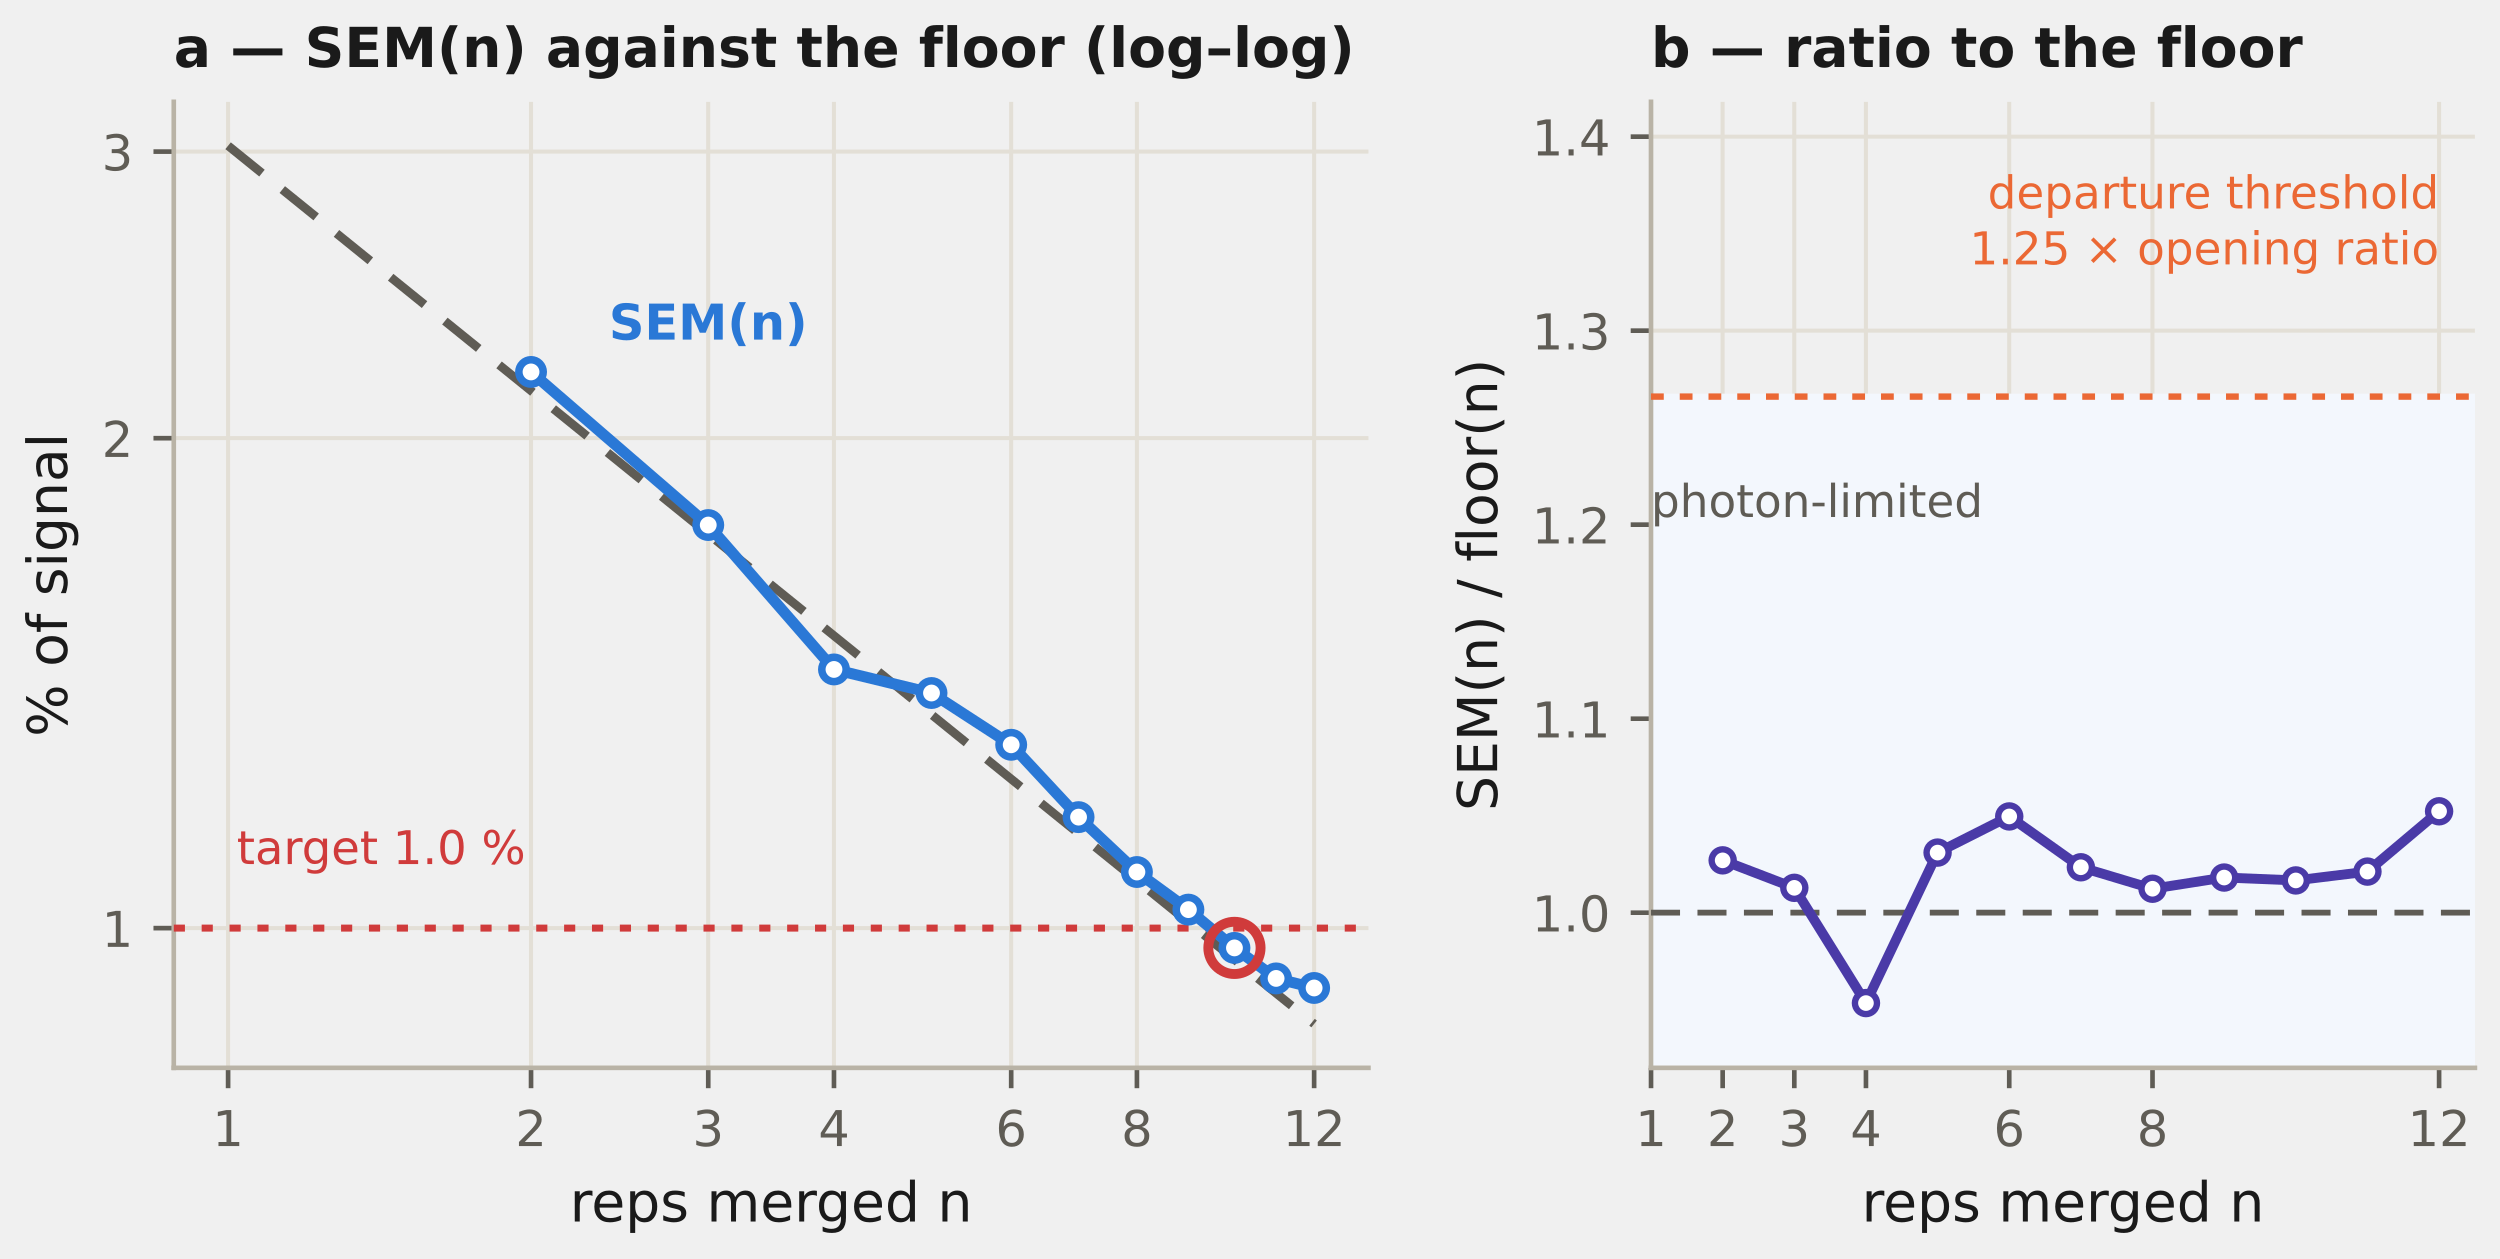
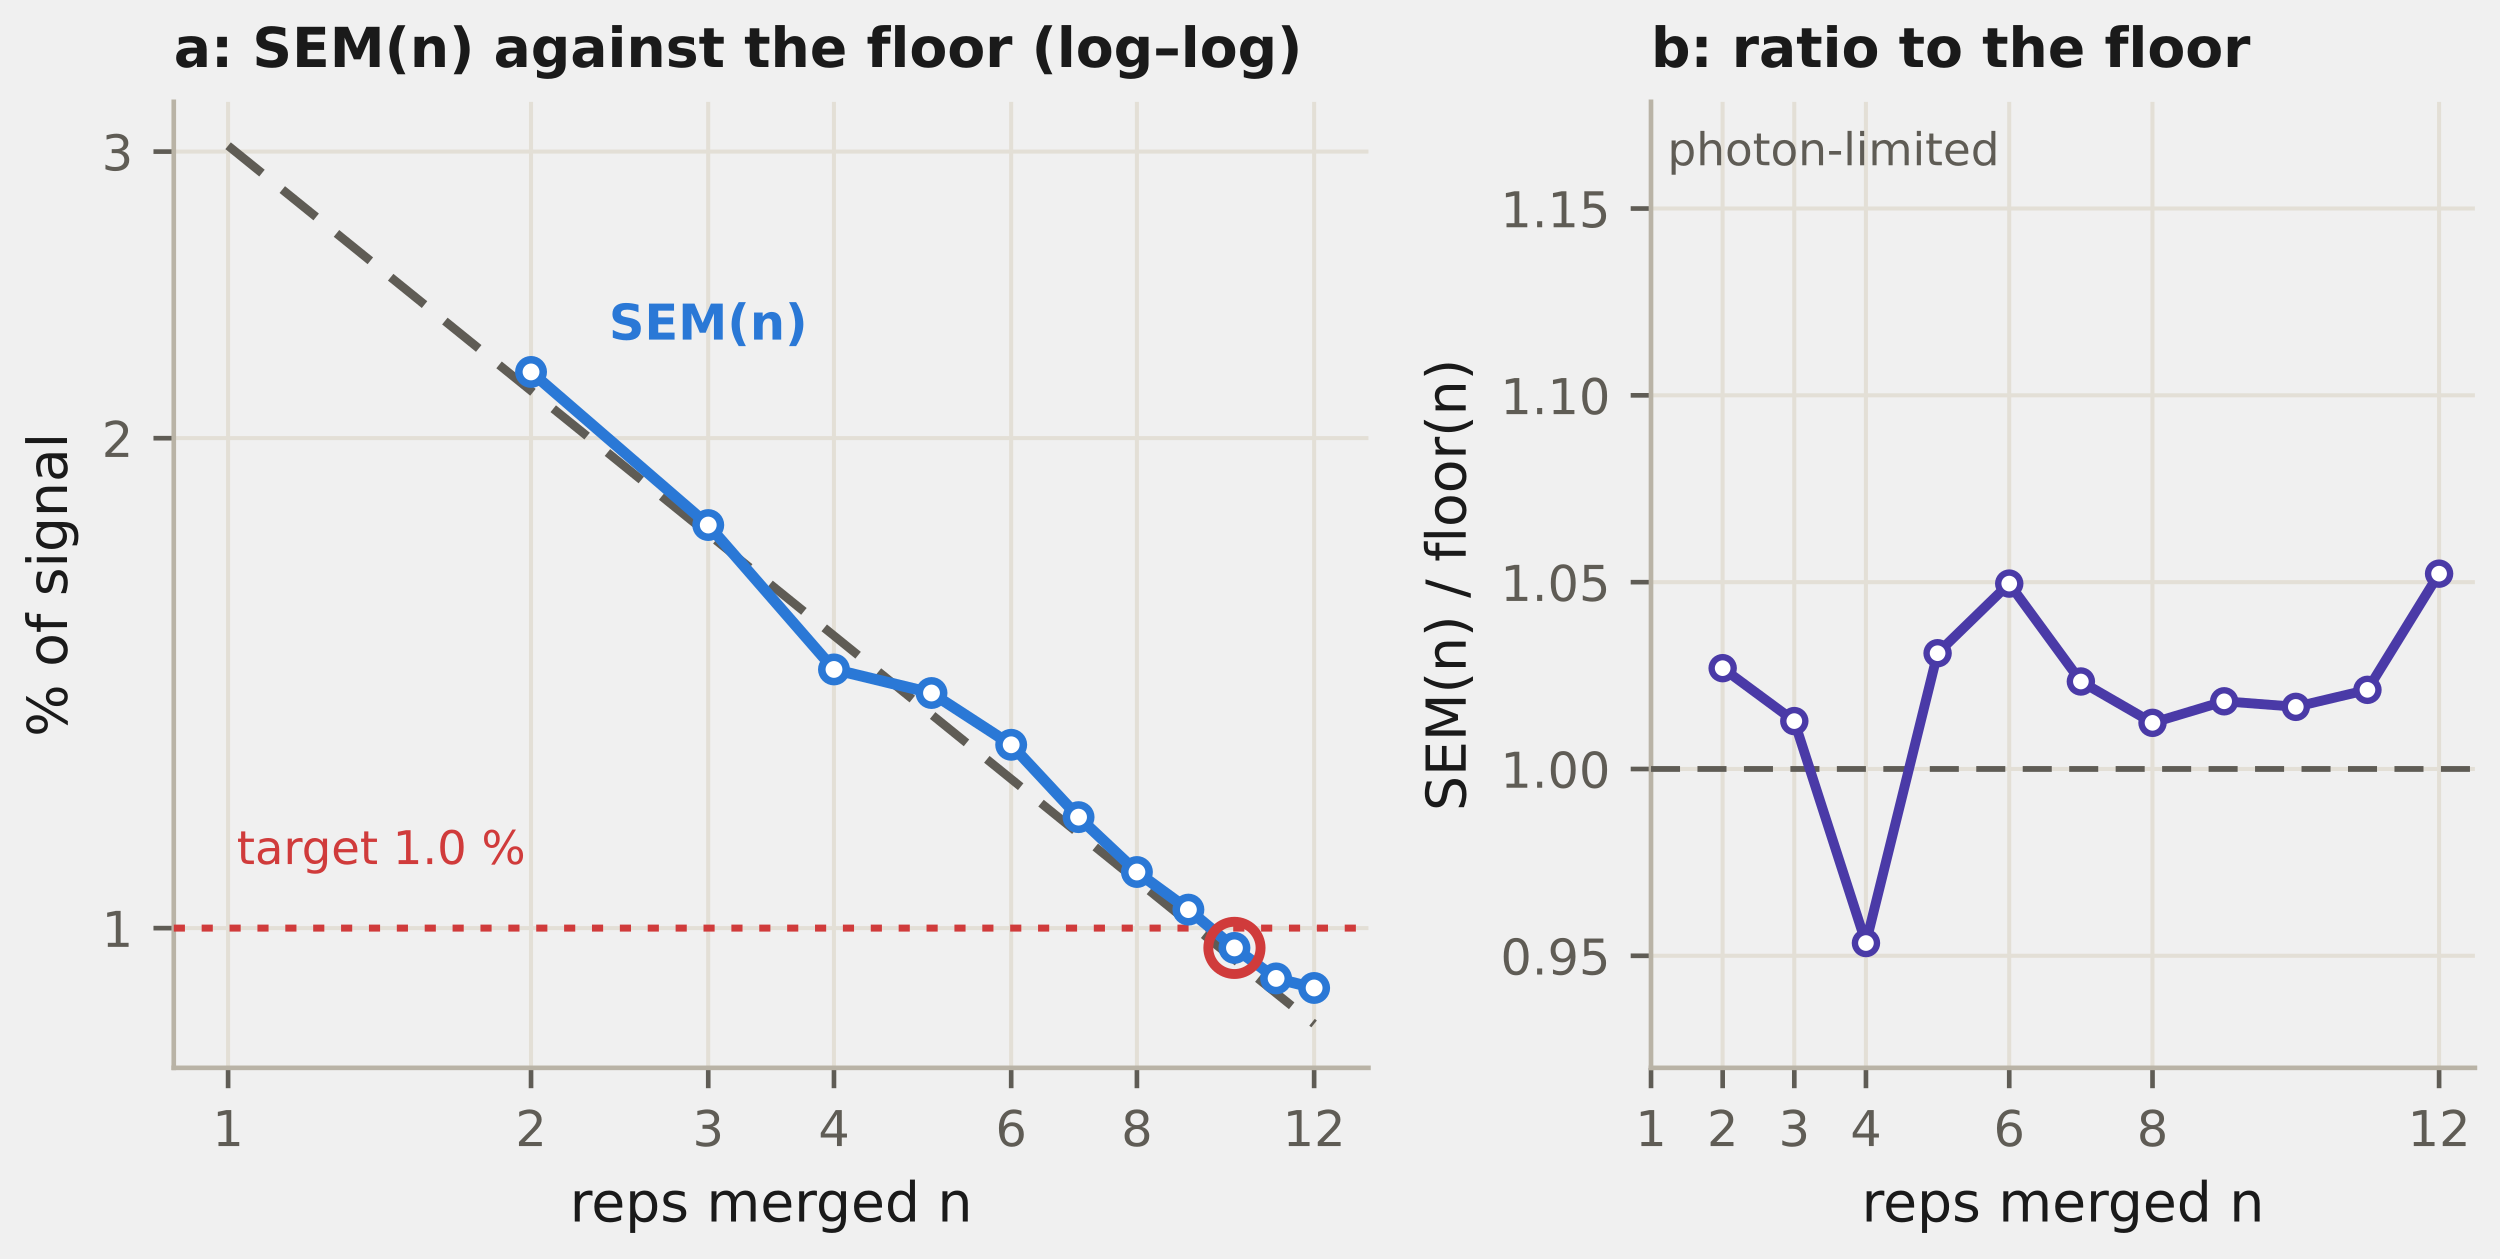
<svg xmlns="http://www.w3.org/2000/svg" xmlns:xlink="http://www.w3.org/1999/xlink" width="430.422pt" height="216.599pt" viewBox="0 0 430.422 216.599" version="1.1">
  <defs>
    <style type="text/css">*{stroke-linejoin: round; stroke-linecap: butt}</style>
  </defs>
  <g id="figure_1">
    <g id="patch_1">
      <path d="M 0 216.59  L 430.42 216.59  L 430.42 -0  L 0 -0  L 0 216.59  z " style="fill: none" />
    </g>
    <g id="axes_1">
      <g id="patch_2">
        <path d="M 29.92 183.85  L 235.60 183.85  L 235.60 17.53  L 29.92 17.53  L 29.92 183.85  z " style="fill: none" />
      </g>
      <g id="matplotlib.axis_1">
        <g id="xtick_1">
          <g id="line2d_1">
-             <path d="M 39.27 183.85  L 39.27 17.53  " clip-path="url(#p849620199f)" style="fill: none; stroke: #e3dfd6; stroke-width: 0.7; stroke-linecap: round" />
+             <path d="M 39.27 183.85  L 39.27 17.53  " clip-path="url(#p6b5420ed14)" style="fill: none; stroke: #e3dfd6; stroke-width: 0.7; stroke-linecap: round" />
          </g>
          <g id="line2d_2">
            <defs>
-               <path id="med2843387f" d="M 0 0  L 0 3.5  " style="stroke: #5f5c55; stroke-width: 0.8" />
+               <path id="m9177f95a57" d="M 0 0  L 0 3.5  " style="stroke: #5f5c55; stroke-width: 0.8" />
            </defs>
            <g>
-               <use xlink:href="#med2843387f" x="39.271" y="183.859" style="fill: #5f5c55; stroke: #5f5c55; stroke-width: 0.8" />
+               <use xlink:href="#m9177f95a57" x="39.271" y="183.859" style="fill: #5f5c55; stroke: #5f5c55; stroke-width: 0.8" />
            </g>
          </g>
          <g id="text_1">
            <text style="font-size: 8.5px; font-family: 'DejaVu Sans', 'Bitstream Vera Sans', 'Computer Modern Sans Serif', 'Lucida Grande', 'Verdana', 'Geneva', 'Lucid', 'Arial', 'Helvetica', 'Avant Garde', sans-serif; text-anchor: middle; fill: #5f5c55" x="39.271" y="197.317" transform="rotate(-0 39.27138 197.3172)">1</text>
          </g>
        </g>
        <g id="xtick_2">
          <g id="line2d_3">
-             <path d="M 91.42 183.85  L 91.42 17.53  " clip-path="url(#p849620199f)" style="fill: none; stroke: #e3dfd6; stroke-width: 0.7; stroke-linecap: round" />
+             <path d="M 91.42 183.85  L 91.42 17.53  " clip-path="url(#p6b5420ed14)" style="fill: none; stroke: #e3dfd6; stroke-width: 0.7; stroke-linecap: round" />
          </g>
          <g id="line2d_4">
            <g>
-               <use xlink:href="#med2843387f" x="91.428" y="183.859" style="fill: #5f5c55; stroke: #5f5c55; stroke-width: 0.8" />
+               <use xlink:href="#m9177f95a57" x="91.428" y="183.859" style="fill: #5f5c55; stroke: #5f5c55; stroke-width: 0.8" />
            </g>
          </g>
          <g id="text_2">
            <text style="font-size: 8.5px; font-family: 'DejaVu Sans', 'Bitstream Vera Sans', 'Computer Modern Sans Serif', 'Lucida Grande', 'Verdana', 'Geneva', 'Lucid', 'Arial', 'Helvetica', 'Avant Garde', sans-serif; text-anchor: middle; fill: #5f5c55" x="91.428" y="197.317" transform="rotate(-0 91.42835 197.3172)">2</text>
          </g>
        </g>
        <g id="xtick_3">
          <g id="line2d_5">
-             <path d="M 121.93 183.85  L 121.93 17.53  " clip-path="url(#p849620199f)" style="fill: none; stroke: #e3dfd6; stroke-width: 0.7; stroke-linecap: round" />
+             <path d="M 121.93 183.85  L 121.93 17.53  " clip-path="url(#p6b5420ed14)" style="fill: none; stroke: #e3dfd6; stroke-width: 0.7; stroke-linecap: round" />
          </g>
          <g id="line2d_6">
            <g>
-               <use xlink:href="#med2843387f" x="121.938" y="183.859" style="fill: #5f5c55; stroke: #5f5c55; stroke-width: 0.8" />
+               <use xlink:href="#m9177f95a57" x="121.938" y="183.859" style="fill: #5f5c55; stroke: #5f5c55; stroke-width: 0.8" />
            </g>
          </g>
          <g id="text_3">
            <text style="font-size: 8.5px; font-family: 'DejaVu Sans', 'Bitstream Vera Sans', 'Computer Modern Sans Serif', 'Lucida Grande', 'Verdana', 'Geneva', 'Lucid', 'Arial', 'Helvetica', 'Avant Garde', sans-serif; text-anchor: middle; fill: #5f5c55" x="121.938" y="197.317" transform="rotate(-0 121.9382 197.3172)">3</text>
          </g>
        </g>
        <g id="xtick_4">
          <g id="line2d_7">
-             <path d="M 143.58 183.85  L 143.58 17.53  " clip-path="url(#p849620199f)" style="fill: none; stroke: #e3dfd6; stroke-width: 0.7; stroke-linecap: round" />
+             <path d="M 143.58 183.85  L 143.58 17.53  " clip-path="url(#p6b5420ed14)" style="fill: none; stroke: #e3dfd6; stroke-width: 0.7; stroke-linecap: round" />
          </g>
          <g id="line2d_8">
            <g>
-               <use xlink:href="#med2843387f" x="143.585" y="183.859" style="fill: #5f5c55; stroke: #5f5c55; stroke-width: 0.8" />
+               <use xlink:href="#m9177f95a57" x="143.585" y="183.859" style="fill: #5f5c55; stroke: #5f5c55; stroke-width: 0.8" />
            </g>
          </g>
          <g id="text_4">
            <text style="font-size: 8.5px; font-family: 'DejaVu Sans', 'Bitstream Vera Sans', 'Computer Modern Sans Serif', 'Lucida Grande', 'Verdana', 'Geneva', 'Lucid', 'Arial', 'Helvetica', 'Avant Garde', sans-serif; text-anchor: middle; fill: #5f5c55" x="143.585" y="197.317" transform="rotate(-0 143.5853 197.3172)">4</text>
          </g>
        </g>
        <g id="xtick_5">
          <g id="line2d_9">
-             <path d="M 174.09 183.85  L 174.09 17.53  " clip-path="url(#p849620199f)" style="fill: none; stroke: #e3dfd6; stroke-width: 0.7; stroke-linecap: round" />
+             <path d="M 174.09 183.85  L 174.09 17.53  " clip-path="url(#p6b5420ed14)" style="fill: none; stroke: #e3dfd6; stroke-width: 0.7; stroke-linecap: round" />
          </g>
          <g id="line2d_10">
            <g>
-               <use xlink:href="#med2843387f" x="174.095" y="183.859" style="fill: #5f5c55; stroke: #5f5c55; stroke-width: 0.8" />
+               <use xlink:href="#m9177f95a57" x="174.095" y="183.859" style="fill: #5f5c55; stroke: #5f5c55; stroke-width: 0.8" />
            </g>
          </g>
          <g id="text_5">
            <text style="font-size: 8.5px; font-family: 'DejaVu Sans', 'Bitstream Vera Sans', 'Computer Modern Sans Serif', 'Lucida Grande', 'Verdana', 'Geneva', 'Lucid', 'Arial', 'Helvetica', 'Avant Garde', sans-serif; text-anchor: middle; fill: #5f5c55" x="174.095" y="197.317" transform="rotate(-0 174.0952 197.3172)">6</text>
          </g>
        </g>
        <g id="xtick_6">
          <g id="line2d_11">
-             <path d="M 195.74 183.85  L 195.74 17.53  " clip-path="url(#p849620199f)" style="fill: none; stroke: #e3dfd6; stroke-width: 0.7; stroke-linecap: round" />
+             <path d="M 195.74 183.85  L 195.74 17.53  " clip-path="url(#p6b5420ed14)" style="fill: none; stroke: #e3dfd6; stroke-width: 0.7; stroke-linecap: round" />
          </g>
          <g id="line2d_12">
            <g>
-               <use xlink:href="#med2843387f" x="195.742" y="183.859" style="fill: #5f5c55; stroke: #5f5c55; stroke-width: 0.8" />
+               <use xlink:href="#m9177f95a57" x="195.742" y="183.859" style="fill: #5f5c55; stroke: #5f5c55; stroke-width: 0.8" />
            </g>
          </g>
          <g id="text_6">
            <text style="font-size: 8.5px; font-family: 'DejaVu Sans', 'Bitstream Vera Sans', 'Computer Modern Sans Serif', 'Lucida Grande', 'Verdana', 'Geneva', 'Lucid', 'Arial', 'Helvetica', 'Avant Garde', sans-serif; text-anchor: middle; fill: #5f5c55" x="195.742" y="197.317" transform="rotate(-0 195.7423 197.3172)">8</text>
          </g>
        </g>
        <g id="xtick_7">
          <g id="line2d_13">
-             <path d="M 226.25 183.85  L 226.25 17.53  " clip-path="url(#p849620199f)" style="fill: none; stroke: #e3dfd6; stroke-width: 0.7; stroke-linecap: round" />
+             <path d="M 226.25 183.85  L 226.25 17.53  " clip-path="url(#p6b5420ed14)" style="fill: none; stroke: #e3dfd6; stroke-width: 0.7; stroke-linecap: round" />
          </g>
          <g id="line2d_14">
            <g>
-               <use xlink:href="#med2843387f" x="226.252" y="183.859" style="fill: #5f5c55; stroke: #5f5c55; stroke-width: 0.8" />
+               <use xlink:href="#m9177f95a57" x="226.252" y="183.859" style="fill: #5f5c55; stroke: #5f5c55; stroke-width: 0.8" />
            </g>
          </g>
          <g id="text_7">
            <text style="font-size: 8.5px; font-family: 'DejaVu Sans', 'Bitstream Vera Sans', 'Computer Modern Sans Serif', 'Lucida Grande', 'Verdana', 'Geneva', 'Lucid', 'Arial', 'Helvetica', 'Avant Garde', sans-serif; text-anchor: middle; fill: #5f5c55" x="226.252" y="197.317" transform="rotate(-0 226.2521 197.3172)">12</text>
          </g>
        </g>
        <g id="text_8">
          <text style="font-size: 9.5px; font-family: 'DejaVu Sans', 'Bitstream Vera Sans', 'Computer Modern Sans Serif', 'Lucida Grande', 'Verdana', 'Geneva', 'Lucid', 'Arial', 'Helvetica', 'Avant Garde', sans-serif; text-anchor: middle; fill: #1a1a1a" x="132.762" y="210.303" transform="rotate(-0 132.7618 210.3034)">reps merged  n</text>
        </g>
      </g>
      <g id="matplotlib.axis_2">
        <g id="ytick_1">
          <g id="line2d_15">
-             <path d="M 29.92 159.79  L 235.60 159.79  " clip-path="url(#p849620199f)" style="fill: none; stroke: #e3dfd6; stroke-width: 0.7; stroke-linecap: round" />
+             <path d="M 29.92 159.79  L 235.60 159.79  " clip-path="url(#p6b5420ed14)" style="fill: none; stroke: #e3dfd6; stroke-width: 0.7; stroke-linecap: round" />
          </g>
          <g id="line2d_16">
            <defs>
-               <path id="m18e2ccc61e" d="M 0 0  L -3.5 0  " style="stroke: #5f5c55; stroke-width: 0.8" />
+               <path id="m9743655310" d="M 0 0  L -3.5 0  " style="stroke: #5f5c55; stroke-width: 0.8" />
            </defs>
            <g>
-               <use xlink:href="#m18e2ccc61e" x="29.922" y="159.792" style="fill: #5f5c55; stroke: #5f5c55; stroke-width: 0.8" />
+               <use xlink:href="#m9743655310" x="29.922" y="159.792" style="fill: #5f5c55; stroke: #5f5c55; stroke-width: 0.8" />
            </g>
          </g>
          <g id="text_9">
            <text style="font-size: 8.5px; font-family: 'DejaVu Sans', 'Bitstream Vera Sans', 'Computer Modern Sans Serif', 'Lucida Grande', 'Verdana', 'Geneva', 'Lucid', 'Arial', 'Helvetica', 'Avant Garde', sans-serif; text-anchor: end; fill: #5f5c55" x="22.922" y="163.021" transform="rotate(-0 22.92234 163.0213)">1</text>
          </g>
        </g>
        <g id="ytick_2">
          <g id="line2d_17">
-             <path d="M 29.92 75.43  L 235.60 75.43  " clip-path="url(#p849620199f)" style="fill: none; stroke: #e3dfd6; stroke-width: 0.7; stroke-linecap: round" />
+             <path d="M 29.92 75.43  L 235.60 75.43  " clip-path="url(#p6b5420ed14)" style="fill: none; stroke: #e3dfd6; stroke-width: 0.7; stroke-linecap: round" />
          </g>
          <g id="line2d_18">
            <g>
-               <use xlink:href="#m18e2ccc61e" x="29.922" y="75.44" style="fill: #5f5c55; stroke: #5f5c55; stroke-width: 0.8" />
+               <use xlink:href="#m9743655310" x="29.922" y="75.44" style="fill: #5f5c55; stroke: #5f5c55; stroke-width: 0.8" />
            </g>
          </g>
          <g id="text_10">
            <text style="font-size: 8.5px; font-family: 'DejaVu Sans', 'Bitstream Vera Sans', 'Computer Modern Sans Serif', 'Lucida Grande', 'Verdana', 'Geneva', 'Lucid', 'Arial', 'Helvetica', 'Avant Garde', sans-serif; text-anchor: end; fill: #5f5c55" x="22.922" y="78.669" transform="rotate(-0 22.92234 78.66899)">2</text>
          </g>
        </g>
        <g id="ytick_3">
          <g id="line2d_19">
-             <path d="M 29.92 26.09  L 235.60 26.09  " clip-path="url(#p849620199f)" style="fill: none; stroke: #e3dfd6; stroke-width: 0.7; stroke-linecap: round" />
+             <path d="M 29.92 26.09  L 235.60 26.09  " clip-path="url(#p6b5420ed14)" style="fill: none; stroke: #e3dfd6; stroke-width: 0.7; stroke-linecap: round" />
          </g>
          <g id="line2d_20">
            <g>
-               <use xlink:href="#m18e2ccc61e" x="29.922" y="26.097" style="fill: #5f5c55; stroke: #5f5c55; stroke-width: 0.8" />
+               <use xlink:href="#m9743655310" x="29.922" y="26.097" style="fill: #5f5c55; stroke: #5f5c55; stroke-width: 0.8" />
            </g>
          </g>
          <g id="text_11">
            <text style="font-size: 8.5px; font-family: 'DejaVu Sans', 'Bitstream Vera Sans', 'Computer Modern Sans Serif', 'Lucida Grande', 'Verdana', 'Geneva', 'Lucid', 'Arial', 'Helvetica', 'Avant Garde', sans-serif; text-anchor: end; fill: #5f5c55" x="22.922" y="29.326" transform="rotate(-0 22.92234 29.32602)">3</text>
          </g>
        </g>
        <g id="text_12">
          <text style="font-size: 9.5px; font-family: 'DejaVu Sans', 'Bitstream Vera Sans', 'Computer Modern Sans Serif', 'Lucida Grande', 'Verdana', 'Geneva', 'Lucid', 'Arial', 'Helvetica', 'Avant Garde', sans-serif; text-anchor: middle; fill: #1a1a1a" x="11.539" y="100.699" transform="rotate(-90 11.53852 100.6985)">% of signal</text>
        </g>
      </g>
      <g id="patch_3">
        <path d="M 29.92 183.85  L 29.92 17.53  " style="fill: none; stroke: #b9b3a6; stroke-width: 0.8; stroke-linejoin: miter; stroke-linecap: square" />
      </g>
      <g id="patch_4">
        <path d="M 29.92 183.85  L 235.60 183.85  " style="fill: none; stroke: #b9b3a6; stroke-width: 0.8; stroke-linejoin: miter; stroke-linecap: square" />
      </g>
      <g id="line2d_21">
-         <path d="M 39.27 25.09  L 91.42 67.27  L 121.93 91.94  L 143.58 109.45  L 160.37 123.02  L 174.09 134.12  L 185.69 143.50  L 195.74 151.62  L 204.60 158.79  L 212.53 165.20  L 219.70 171.00  L 226.25 176.29  " clip-path="url(#p849620199f)" style="fill: none; stroke-dasharray: 7.5,4.5; stroke-dashoffset: 0; stroke: #5f5c55; stroke-width: 1.5" />
+         <path d="M 39.27 25.09  L 91.42 67.27  L 121.93 91.94  L 143.58 109.45  L 160.37 123.02  L 174.09 134.12  L 185.69 143.50  L 195.74 151.62  L 204.60 158.79  L 212.53 165.20  L 219.70 171.00  L 226.25 176.29  " clip-path="url(#p6b5420ed14)" style="fill: none; stroke-dasharray: 7.5,4.5; stroke-dashoffset: 0; stroke: #5f5c55; stroke-width: 1.5" />
      </g>
      <g id="text_13">
        <text style="font-size: 8px; font-family: 'DejaVu Sans', 'Bitstream Vera Sans', 'Computer Modern Sans Serif', 'Lucida Grande', 'Verdana', 'Geneva', 'Lucid', 'Arial', 'Helvetica', 'Avant Garde', sans-serif; text-anchor: start; fill: #d03b3b" x="40.761" y="148.762" transform="rotate(-0 40.76146 148.7625)">target 1.0 %</text>
      </g>
      <g id="text_14">
        <text style="font-weight: 700; font-size: 8.5px; font-family: 'DejaVu Sans', 'Bitstream Vera Sans', 'Computer Modern Sans Serif', 'Lucida Grande', 'Verdana', 'Geneva', 'Lucid', 'Arial', 'Helvetica', 'Avant Garde', sans-serif; text-anchor: middle; fill: #2a78d6" x="121.938" y="58.468" transform="rotate(-0 121.9382 58.46787)">SEM(n)</text>
      </g>
      <g id="text_15">
-         <text style="font-weight: 700; font-size: 9.5px; font-family: 'DejaVu Sans', 'Bitstream Vera Sans', 'Computer Modern Sans Serif', 'Lucida Grande', 'Verdana', 'Geneva', 'Lucid', 'Arial', 'Helvetica', 'Avant Garde', sans-serif; text-anchor: start; fill: #1a1a1a" x="29.922" y="11.539" transform="rotate(-0 29.92234 11.53852)">a — SEM(n) against the floor  (log–log)</text>
+         <text style="font-weight: 700; font-size: 9.5px; font-family: 'DejaVu Sans', 'Bitstream Vera Sans', 'Computer Modern Sans Serif', 'Lucida Grande', 'Verdana', 'Geneva', 'Lucid', 'Arial', 'Helvetica', 'Avant Garde', sans-serif; text-anchor: start; fill: #1a1a1a" x="29.922" y="11.539" transform="rotate(-0 29.92234 11.53852)">a: SEM(n) against the floor  (log–log)</text>
      </g>
      <g id="line2d_22">
-         <path d="M 29.92 159.79  L 235.60 159.79  " clip-path="url(#p849620199f)" style="fill: none; stroke-dasharray: 1.92,2.88; stroke-dashoffset: 0; stroke: #d03b3b; stroke-width: 1.2" />
+         <path d="M 29.92 159.79  L 235.60 159.79  " clip-path="url(#p6b5420ed14)" style="fill: none; stroke-dasharray: 1.92,2.88; stroke-dashoffset: 0; stroke: #d03b3b; stroke-width: 1.2" />
      </g>
      <g id="line2d_23">
-         <path d="M 91.42 64.03  L 121.93 90.39  L 143.58 115.25  L 160.37 119.31  L 174.09 128.22  L 185.69 140.68  L 195.74 150.13  L 204.60 156.60  L 212.53 163.19  L 219.70 168.45  L 226.25 170.09  " clip-path="url(#p849620199f)" style="fill: none; stroke: #2a78d6; stroke-width: 1.9; stroke-linecap: round" />
+         <path d="M 91.42 64.03  L 121.93 90.39  L 143.58 115.25  L 160.37 119.31  L 174.09 128.22  L 185.69 140.68  L 195.74 150.13  L 204.60 156.60  L 212.53 163.19  L 219.70 168.45  L 226.25 170.09  " clip-path="url(#p6b5420ed14)" style="fill: none; stroke: #2a78d6; stroke-width: 1.9; stroke-linecap: round" />
        <defs>
-           <path id="m33b91fbfe8" d="M 0 2.1  C 0.55 2.1 1.09 1.87 1.48 1.48  C 1.87 1.09 2.1 0.55 2.1 0  C 2.1 -0.55 1.87 -1.09 1.48 -1.48  C 1.09 -1.87 0.55 -2.1 0 -2.1  C -0.55 -2.1 -1.09 -1.87 -1.48 -1.48  C -1.87 -1.09 -2.1 -0.55 -2.1 0  C -2.1 0.55 -1.87 1.09 -1.48 1.48  C -1.09 1.87 -0.55 2.1 0 2.1  z " style="stroke: #2a78d6; stroke-width: 1.3" />
+           <path id="m2075025f22" d="M 0 2.1  C 0.55 2.1 1.09 1.87 1.48 1.48  C 1.87 1.09 2.1 0.55 2.1 0  C 2.1 -0.55 1.87 -1.09 1.48 -1.48  C 1.09 -1.87 0.55 -2.1 0 -2.1  C -0.55 -2.1 -1.09 -1.87 -1.48 -1.48  C -1.87 -1.09 -2.1 -0.55 -2.1 0  C -2.1 0.55 -1.87 1.09 -1.48 1.48  C -1.09 1.87 -0.55 2.1 0 2.1  z " style="stroke: #2a78d6; stroke-width: 1.3" />
        </defs>
-         <g clip-path="url(#p849620199f)">
-           <use xlink:href="#m33b91fbfe8" x="91.428" y="64.035" style="fill: #ffffff; stroke: #2a78d6; stroke-width: 1.3" />
-           <use xlink:href="#m33b91fbfe8" x="121.938" y="90.396" style="fill: #ffffff; stroke: #2a78d6; stroke-width: 1.3" />
-           <use xlink:href="#m33b91fbfe8" x="143.585" y="115.256" style="fill: #ffffff; stroke: #2a78d6; stroke-width: 1.3" />
-           <use xlink:href="#m33b91fbfe8" x="160.376" y="119.315" style="fill: #ffffff; stroke: #2a78d6; stroke-width: 1.3" />
-           <use xlink:href="#m33b91fbfe8" x="174.095" y="128.229" style="fill: #ffffff; stroke: #2a78d6; stroke-width: 1.3" />
-           <use xlink:href="#m33b91fbfe8" x="185.694" y="140.685" style="fill: #ffffff; stroke: #2a78d6; stroke-width: 1.3" />
-           <use xlink:href="#m33b91fbfe8" x="195.742" y="150.134" style="fill: #ffffff; stroke: #2a78d6; stroke-width: 1.3" />
-           <use xlink:href="#m33b91fbfe8" x="204.605" y="156.609" style="fill: #ffffff; stroke: #2a78d6; stroke-width: 1.3" />
-           <use xlink:href="#m33b91fbfe8" x="212.533" y="163.198" style="fill: #ffffff; stroke: #2a78d6; stroke-width: 1.3" />
-           <use xlink:href="#m33b91fbfe8" x="219.705" y="168.453" style="fill: #ffffff; stroke: #2a78d6; stroke-width: 1.3" />
-           <use xlink:href="#m33b91fbfe8" x="226.252" y="170.098" style="fill: #ffffff; stroke: #2a78d6; stroke-width: 1.3" />
+         <g clip-path="url(#p6b5420ed14)">
+           <use xlink:href="#m2075025f22" x="91.428" y="64.035" style="fill: #ffffff; stroke: #2a78d6; stroke-width: 1.3" />
+           <use xlink:href="#m2075025f22" x="121.938" y="90.396" style="fill: #ffffff; stroke: #2a78d6; stroke-width: 1.3" />
+           <use xlink:href="#m2075025f22" x="143.585" y="115.256" style="fill: #ffffff; stroke: #2a78d6; stroke-width: 1.3" />
+           <use xlink:href="#m2075025f22" x="160.376" y="119.315" style="fill: #ffffff; stroke: #2a78d6; stroke-width: 1.3" />
+           <use xlink:href="#m2075025f22" x="174.095" y="128.229" style="fill: #ffffff; stroke: #2a78d6; stroke-width: 1.3" />
+           <use xlink:href="#m2075025f22" x="185.694" y="140.685" style="fill: #ffffff; stroke: #2a78d6; stroke-width: 1.3" />
+           <use xlink:href="#m2075025f22" x="195.742" y="150.134" style="fill: #ffffff; stroke: #2a78d6; stroke-width: 1.3" />
+           <use xlink:href="#m2075025f22" x="204.605" y="156.609" style="fill: #ffffff; stroke: #2a78d6; stroke-width: 1.3" />
+           <use xlink:href="#m2075025f22" x="212.533" y="163.198" style="fill: #ffffff; stroke: #2a78d6; stroke-width: 1.3" />
+           <use xlink:href="#m2075025f22" x="219.705" y="168.453" style="fill: #ffffff; stroke: #2a78d6; stroke-width: 1.3" />
+           <use xlink:href="#m2075025f22" x="226.252" y="170.098" style="fill: #ffffff; stroke: #2a78d6; stroke-width: 1.3" />
        </g>
      </g>
      <g id="line2d_24">
-         <path d="M 212.53 163.19  " clip-path="url(#p849620199f)" style="fill: none; stroke: #1f77b4; stroke-width: 1.5; stroke-linecap: round" />
+         <path d="M 212.53 163.19  " clip-path="url(#p6b5420ed14)" style="fill: none; stroke: #1f77b4; stroke-width: 1.5; stroke-linecap: round" />
        <defs>
-           <path id="maef5b8d6cf" d="M 0 4.5  C 1.19 4.5 2.33 4.02 3.18 3.18  C 4.02 2.33 4.5 1.19 4.5 0  C 4.5 -1.19 4.02 -2.33 3.18 -3.18  C 2.33 -4.02 1.19 -4.5 0 -4.5  C -1.19 -4.5 -2.33 -4.02 -3.18 -3.18  C -4.02 -2.33 -4.5 -1.19 -4.5 0  C -4.5 1.19 -4.02 2.33 -3.18 3.18  C -2.33 4.02 -1.19 4.5 0 4.5  z " style="stroke: #d03b3b; stroke-width: 1.7" />
+           <path id="m128b829a96" d="M 0 4.5  C 1.19 4.5 2.33 4.02 3.18 3.18  C 4.02 2.33 4.5 1.19 4.5 0  C 4.5 -1.19 4.02 -2.33 3.18 -3.18  C 2.33 -4.02 1.19 -4.5 0 -4.5  C -1.19 -4.5 -2.33 -4.02 -3.18 -3.18  C -4.02 -2.33 -4.5 -1.19 -4.5 0  C -4.5 1.19 -4.02 2.33 -3.18 3.18  C -2.33 4.02 -1.19 4.5 0 4.5  z " style="stroke: #d03b3b; stroke-width: 1.7" />
        </defs>
-         <g clip-path="url(#p849620199f)">
-           <use xlink:href="#maef5b8d6cf" x="212.533" y="163.198" style="fill-opacity: 0; stroke: #d03b3b; stroke-width: 1.7" />
+         <g clip-path="url(#p6b5420ed14)">
+           <use xlink:href="#m128b829a96" x="212.533" y="163.198" style="fill-opacity: 0; stroke: #d03b3b; stroke-width: 1.7" />
        </g>
      </g>
    </g>
    <g id="axes_2">
      <g id="patch_5">
        <path d="M 284.25 183.85  L 426.10 183.85  L 426.10 17.53  L 284.25 17.53  L 284.25 183.85  z " style="fill: none" />
      </g>
      <g id="matplotlib.axis_3">
        <g id="xtick_8">
          <g id="line2d_25">
-             <path d="M 284.25 183.85  L 284.25 17.53  " clip-path="url(#p46502876ce)" style="fill: none; stroke: #e3dfd6; stroke-width: 0.7; stroke-linecap: round" />
+             <path d="M 284.25 183.85  L 284.25 17.53  " clip-path="url(#p88284fd8dc)" style="fill: none; stroke: #e3dfd6; stroke-width: 0.7; stroke-linecap: round" />
          </g>
          <g id="line2d_26">
            <g>
-               <use xlink:href="#med2843387f" x="284.255" y="183.859" style="fill: #5f5c55; stroke: #5f5c55; stroke-width: 0.8" />
+               <use xlink:href="#m9177f95a57" x="284.255" y="183.859" style="fill: #5f5c55; stroke: #5f5c55; stroke-width: 0.8" />
            </g>
          </g>
          <g id="text_16">
            <text style="font-size: 8.5px; font-family: 'DejaVu Sans', 'Bitstream Vera Sans', 'Computer Modern Sans Serif', 'Lucida Grande', 'Verdana', 'Geneva', 'Lucid', 'Arial', 'Helvetica', 'Avant Garde', sans-serif; text-anchor: middle; fill: #5f5c55" x="284.255" y="197.317" transform="rotate(-0 284.2549 197.3172)">1</text>
          </g>
        </g>
        <g id="xtick_9">
          <g id="line2d_27">
-             <path d="M 296.58 183.85  L 296.58 17.53  " clip-path="url(#p46502876ce)" style="fill: none; stroke: #e3dfd6; stroke-width: 0.7; stroke-linecap: round" />
+             <path d="M 296.58 183.85  L 296.58 17.53  " clip-path="url(#p88284fd8dc)" style="fill: none; stroke: #e3dfd6; stroke-width: 0.7; stroke-linecap: round" />
          </g>
          <g id="line2d_28">
            <g>
-               <use xlink:href="#med2843387f" x="296.589" y="183.859" style="fill: #5f5c55; stroke: #5f5c55; stroke-width: 0.8" />
+               <use xlink:href="#m9177f95a57" x="296.589" y="183.859" style="fill: #5f5c55; stroke: #5f5c55; stroke-width: 0.8" />
            </g>
          </g>
          <g id="text_17">
            <text style="font-size: 8.5px; font-family: 'DejaVu Sans', 'Bitstream Vera Sans', 'Computer Modern Sans Serif', 'Lucida Grande', 'Verdana', 'Geneva', 'Lucid', 'Arial', 'Helvetica', 'Avant Garde', sans-serif; text-anchor: middle; fill: #5f5c55" x="296.589" y="197.317" transform="rotate(-0 296.5894 197.3172)">2</text>
          </g>
        </g>
        <g id="xtick_10">
          <g id="line2d_29">
-             <path d="M 308.92 183.85  L 308.92 17.53  " clip-path="url(#p46502876ce)" style="fill: none; stroke: #e3dfd6; stroke-width: 0.7; stroke-linecap: round" />
+             <path d="M 308.92 183.85  L 308.92 17.53  " clip-path="url(#p88284fd8dc)" style="fill: none; stroke: #e3dfd6; stroke-width: 0.7; stroke-linecap: round" />
          </g>
          <g id="line2d_30">
            <g>
-               <use xlink:href="#med2843387f" x="308.924" y="183.859" style="fill: #5f5c55; stroke: #5f5c55; stroke-width: 0.8" />
+               <use xlink:href="#m9177f95a57" x="308.924" y="183.859" style="fill: #5f5c55; stroke: #5f5c55; stroke-width: 0.8" />
            </g>
          </g>
          <g id="text_18">
            <text style="font-size: 8.5px; font-family: 'DejaVu Sans', 'Bitstream Vera Sans', 'Computer Modern Sans Serif', 'Lucida Grande', 'Verdana', 'Geneva', 'Lucid', 'Arial', 'Helvetica', 'Avant Garde', sans-serif; text-anchor: middle; fill: #5f5c55" x="308.924" y="197.317" transform="rotate(-0 308.924 197.3172)">3</text>
          </g>
        </g>
        <g id="xtick_11">
          <g id="line2d_31">
-             <path d="M 321.25 183.85  L 321.25 17.53  " clip-path="url(#p46502876ce)" style="fill: none; stroke: #e3dfd6; stroke-width: 0.7; stroke-linecap: round" />
+             <path d="M 321.25 183.85  L 321.25 17.53  " clip-path="url(#p88284fd8dc)" style="fill: none; stroke: #e3dfd6; stroke-width: 0.7; stroke-linecap: round" />
          </g>
          <g id="line2d_32">
            <g>
-               <use xlink:href="#med2843387f" x="321.259" y="183.859" style="fill: #5f5c55; stroke: #5f5c55; stroke-width: 0.8" />
+               <use xlink:href="#m9177f95a57" x="321.259" y="183.859" style="fill: #5f5c55; stroke: #5f5c55; stroke-width: 0.8" />
            </g>
          </g>
          <g id="text_19">
            <text style="font-size: 8.5px; font-family: 'DejaVu Sans', 'Bitstream Vera Sans', 'Computer Modern Sans Serif', 'Lucida Grande', 'Verdana', 'Geneva', 'Lucid', 'Arial', 'Helvetica', 'Avant Garde', sans-serif; text-anchor: middle; fill: #5f5c55" x="321.259" y="197.317" transform="rotate(-0 321.2586 197.3172)">4</text>
          </g>
        </g>
        <g id="xtick_12">
          <g id="line2d_33">
-             <path d="M 345.92 183.85  L 345.92 17.53  " clip-path="url(#p46502876ce)" style="fill: none; stroke: #e3dfd6; stroke-width: 0.7; stroke-linecap: round" />
+             <path d="M 345.92 183.85  L 345.92 17.53  " clip-path="url(#p88284fd8dc)" style="fill: none; stroke: #e3dfd6; stroke-width: 0.7; stroke-linecap: round" />
          </g>
          <g id="line2d_34">
            <g>
-               <use xlink:href="#med2843387f" x="345.928" y="183.859" style="fill: #5f5c55; stroke: #5f5c55; stroke-width: 0.8" />
+               <use xlink:href="#m9177f95a57" x="345.928" y="183.859" style="fill: #5f5c55; stroke: #5f5c55; stroke-width: 0.8" />
            </g>
          </g>
          <g id="text_20">
            <text style="font-size: 8.5px; font-family: 'DejaVu Sans', 'Bitstream Vera Sans', 'Computer Modern Sans Serif', 'Lucida Grande', 'Verdana', 'Geneva', 'Lucid', 'Arial', 'Helvetica', 'Avant Garde', sans-serif; text-anchor: middle; fill: #5f5c55" x="345.928" y="197.317" transform="rotate(-0 345.9277 197.3172)">6</text>
          </g>
        </g>
        <g id="xtick_13">
          <g id="line2d_35">
-             <path d="M 370.59 183.85  L 370.59 17.53  " clip-path="url(#p46502876ce)" style="fill: none; stroke: #e3dfd6; stroke-width: 0.7; stroke-linecap: round" />
+             <path d="M 370.59 183.85  L 370.59 17.53  " clip-path="url(#p88284fd8dc)" style="fill: none; stroke: #e3dfd6; stroke-width: 0.7; stroke-linecap: round" />
          </g>
          <g id="line2d_36">
            <g>
-               <use xlink:href="#med2843387f" x="370.597" y="183.859" style="fill: #5f5c55; stroke: #5f5c55; stroke-width: 0.8" />
+               <use xlink:href="#m9177f95a57" x="370.597" y="183.859" style="fill: #5f5c55; stroke: #5f5c55; stroke-width: 0.8" />
            </g>
          </g>
          <g id="text_21">
            <text style="font-size: 8.5px; font-family: 'DejaVu Sans', 'Bitstream Vera Sans', 'Computer Modern Sans Serif', 'Lucida Grande', 'Verdana', 'Geneva', 'Lucid', 'Arial', 'Helvetica', 'Avant Garde', sans-serif; text-anchor: middle; fill: #5f5c55" x="370.597" y="197.317" transform="rotate(-0 370.5968 197.3172)">8</text>
          </g>
        </g>
        <g id="xtick_14">
          <g id="line2d_37">
-             <path d="M 419.93 183.85  L 419.93 17.53  " clip-path="url(#p46502876ce)" style="fill: none; stroke: #e3dfd6; stroke-width: 0.7; stroke-linecap: round" />
+             <path d="M 419.93 183.85  L 419.93 17.53  " clip-path="url(#p88284fd8dc)" style="fill: none; stroke: #e3dfd6; stroke-width: 0.7; stroke-linecap: round" />
          </g>
          <g id="line2d_38">
            <g>
-               <use xlink:href="#med2843387f" x="419.935" y="183.859" style="fill: #5f5c55; stroke: #5f5c55; stroke-width: 0.8" />
+               <use xlink:href="#m9177f95a57" x="419.935" y="183.859" style="fill: #5f5c55; stroke: #5f5c55; stroke-width: 0.8" />
            </g>
          </g>
          <g id="text_22">
            <text style="font-size: 8.5px; font-family: 'DejaVu Sans', 'Bitstream Vera Sans', 'Computer Modern Sans Serif', 'Lucida Grande', 'Verdana', 'Geneva', 'Lucid', 'Arial', 'Helvetica', 'Avant Garde', sans-serif; text-anchor: middle; fill: #5f5c55" x="419.935" y="197.317" transform="rotate(-0 419.9351 197.3172)">12</text>
          </g>
        </g>
        <g id="text_23">
          <text style="font-size: 9.5px; font-family: 'DejaVu Sans', 'Bitstream Vera Sans', 'Computer Modern Sans Serif', 'Lucida Grande', 'Verdana', 'Geneva', 'Lucid', 'Arial', 'Helvetica', 'Avant Garde', sans-serif; text-anchor: middle; fill: #1a1a1a" x="355.179" y="210.303" transform="rotate(-0 355.1786 210.3034)">reps merged  n</text>
        </g>
      </g>
      <g id="matplotlib.axis_4">
        <g id="ytick_4">
          <g id="line2d_39">
-             <path d="M 284.25 157.13  L 426.10 157.13  " clip-path="url(#p46502876ce)" style="fill: none; stroke: #e3dfd6; stroke-width: 0.7; stroke-linecap: round" />
+             <path d="M 284.25 164.55  L 426.10 164.55  " clip-path="url(#p88284fd8dc)" style="fill: none; stroke: #e3dfd6; stroke-width: 0.7; stroke-linecap: round" />
          </g>
          <g id="line2d_40">
            <g>
-               <use xlink:href="#m18e2ccc61e" x="284.255" y="157.137" style="fill: #5f5c55; stroke: #5f5c55; stroke-width: 0.8" />
+               <use xlink:href="#m9743655310" x="284.255" y="164.56" style="fill: #5f5c55; stroke: #5f5c55; stroke-width: 0.8" />
            </g>
          </g>
          <g id="text_24">
-             <text style="font-size: 8.5px; font-family: 'DejaVu Sans', 'Bitstream Vera Sans', 'Computer Modern Sans Serif', 'Lucida Grande', 'Verdana', 'Geneva', 'Lucid', 'Arial', 'Helvetica', 'Avant Garde', sans-serif; text-anchor: end; fill: #5f5c55" x="277.255" y="160.367" transform="rotate(-0 277.2549 160.3668)">1.0</text>
+             <text style="font-size: 8.5px; font-family: 'DejaVu Sans', 'Bitstream Vera Sans', 'Computer Modern Sans Serif', 'Lucida Grande', 'Verdana', 'Geneva', 'Lucid', 'Arial', 'Helvetica', 'Avant Garde', sans-serif; text-anchor: end; fill: #5f5c55" x="277.255" y="167.789" transform="rotate(-0 277.2549 167.7891)">0.95</text>
          </g>
        </g>
        <g id="ytick_5">
          <g id="line2d_41">
-             <path d="M 284.25 123.73  L 426.10 123.73  " clip-path="url(#p46502876ce)" style="fill: none; stroke: #e3dfd6; stroke-width: 0.7; stroke-linecap: round" />
+             <path d="M 284.25 132.39  L 426.10 132.39  " clip-path="url(#p88284fd8dc)" style="fill: none; stroke: #e3dfd6; stroke-width: 0.7; stroke-linecap: round" />
          </g>
          <g id="line2d_42">
            <g>
-               <use xlink:href="#m18e2ccc61e" x="284.255" y="123.736" style="fill: #5f5c55; stroke: #5f5c55; stroke-width: 0.8" />
+               <use xlink:href="#m9743655310" x="284.255" y="132.395" style="fill: #5f5c55; stroke: #5f5c55; stroke-width: 0.8" />
            </g>
          </g>
          <g id="text_25">
-             <text style="font-size: 8.5px; font-family: 'DejaVu Sans', 'Bitstream Vera Sans', 'Computer Modern Sans Serif', 'Lucida Grande', 'Verdana', 'Geneva', 'Lucid', 'Arial', 'Helvetica', 'Avant Garde', sans-serif; text-anchor: end; fill: #5f5c55" x="277.255" y="126.966" transform="rotate(-0 277.2549 126.9655)">1.1</text>
+             <text style="font-size: 8.5px; font-family: 'DejaVu Sans', 'Bitstream Vera Sans', 'Computer Modern Sans Serif', 'Lucida Grande', 'Verdana', 'Geneva', 'Lucid', 'Arial', 'Helvetica', 'Avant Garde', sans-serif; text-anchor: end; fill: #5f5c55" x="277.255" y="135.624" transform="rotate(-0 277.2549 135.6245)">1.00</text>
          </g>
        </g>
        <g id="ytick_6">
          <g id="line2d_43">
-             <path d="M 284.25 90.33  L 426.10 90.33  " clip-path="url(#p46502876ce)" style="fill: none; stroke: #e3dfd6; stroke-width: 0.7; stroke-linecap: round" />
+             <path d="M 284.25 100.23  L 426.10 100.23  " clip-path="url(#p88284fd8dc)" style="fill: none; stroke: #e3dfd6; stroke-width: 0.7; stroke-linecap: round" />
          </g>
          <g id="line2d_44">
            <g>
-               <use xlink:href="#m18e2ccc61e" x="284.255" y="90.335" style="fill: #5f5c55; stroke: #5f5c55; stroke-width: 0.8" />
+               <use xlink:href="#m9743655310" x="284.255" y="100.231" style="fill: #5f5c55; stroke: #5f5c55; stroke-width: 0.8" />
            </g>
          </g>
          <g id="text_26">
-             <text style="font-size: 8.5px; font-family: 'DejaVu Sans', 'Bitstream Vera Sans', 'Computer Modern Sans Serif', 'Lucida Grande', 'Verdana', 'Geneva', 'Lucid', 'Arial', 'Helvetica', 'Avant Garde', sans-serif; text-anchor: end; fill: #5f5c55" x="277.255" y="93.564" transform="rotate(-0 277.2549 93.56427)">1.2</text>
+             <text style="font-size: 8.5px; font-family: 'DejaVu Sans', 'Bitstream Vera Sans', 'Computer Modern Sans Serif', 'Lucida Grande', 'Verdana', 'Geneva', 'Lucid', 'Arial', 'Helvetica', 'Avant Garde', sans-serif; text-anchor: end; fill: #5f5c55" x="277.255" y="103.46" transform="rotate(-0 277.2549 103.4599)">1.05</text>
          </g>
        </g>
        <g id="ytick_7">
          <g id="line2d_45">
-             <path d="M 284.25 56.93  L 426.10 56.93  " clip-path="url(#p46502876ce)" style="fill: none; stroke: #e3dfd6; stroke-width: 0.7; stroke-linecap: round" />
+             <path d="M 284.25 68.06  L 426.10 68.06  " clip-path="url(#p88284fd8dc)" style="fill: none; stroke: #e3dfd6; stroke-width: 0.7; stroke-linecap: round" />
          </g>
          <g id="line2d_46">
            <g>
-               <use xlink:href="#m18e2ccc61e" x="284.255" y="56.934" style="fill: #5f5c55; stroke: #5f5c55; stroke-width: 0.8" />
+               <use xlink:href="#m9743655310" x="284.255" y="68.066" style="fill: #5f5c55; stroke: #5f5c55; stroke-width: 0.8" />
            </g>
          </g>
          <g id="text_27">
-             <text style="font-size: 8.5px; font-family: 'DejaVu Sans', 'Bitstream Vera Sans', 'Computer Modern Sans Serif', 'Lucida Grande', 'Verdana', 'Geneva', 'Lucid', 'Arial', 'Helvetica', 'Avant Garde', sans-serif; text-anchor: end; fill: #5f5c55" x="277.255" y="60.163" transform="rotate(-0 277.2549 60.16298)">1.3</text>
+             <text style="font-size: 8.5px; font-family: 'DejaVu Sans', 'Bitstream Vera Sans', 'Computer Modern Sans Serif', 'Lucida Grande', 'Verdana', 'Geneva', 'Lucid', 'Arial', 'Helvetica', 'Avant Garde', sans-serif; text-anchor: end; fill: #5f5c55" x="277.255" y="71.295" transform="rotate(-0 277.2549 71.29524)">1.10</text>
          </g>
        </g>
        <g id="ytick_8">
          <g id="line2d_47">
-             <path d="M 284.25 23.53  L 426.10 23.53  " clip-path="url(#p46502876ce)" style="fill: none; stroke: #e3dfd6; stroke-width: 0.7; stroke-linecap: round" />
+             <path d="M 284.25 35.90  L 426.10 35.90  " clip-path="url(#p88284fd8dc)" style="fill: none; stroke: #e3dfd6; stroke-width: 0.7; stroke-linecap: round" />
          </g>
          <g id="line2d_48">
            <g>
-               <use xlink:href="#m18e2ccc61e" x="284.255" y="23.532" style="fill: #5f5c55; stroke: #5f5c55; stroke-width: 0.8" />
+               <use xlink:href="#m9743655310" x="284.255" y="35.901" style="fill: #5f5c55; stroke: #5f5c55; stroke-width: 0.8" />
            </g>
          </g>
          <g id="text_28">
-             <text style="font-size: 8.5px; font-family: 'DejaVu Sans', 'Bitstream Vera Sans', 'Computer Modern Sans Serif', 'Lucida Grande', 'Verdana', 'Geneva', 'Lucid', 'Arial', 'Helvetica', 'Avant Garde', sans-serif; text-anchor: end; fill: #5f5c55" x="277.255" y="26.762" transform="rotate(-0 277.2549 26.7617)">1.4</text>
+             <text style="font-size: 8.5px; font-family: 'DejaVu Sans', 'Bitstream Vera Sans', 'Computer Modern Sans Serif', 'Lucida Grande', 'Verdana', 'Geneva', 'Lucid', 'Arial', 'Helvetica', 'Avant Garde', sans-serif; text-anchor: end; fill: #5f5c55" x="277.255" y="39.131" transform="rotate(-0 277.2549 39.13063)">1.15</text>
          </g>
        </g>
        <g id="text_29">
-           <text style="font-size: 9.5px; font-family: 'DejaVu Sans', 'Bitstream Vera Sans', 'Computer Modern Sans Serif', 'Lucida Grande', 'Verdana', 'Geneva', 'Lucid', 'Arial', 'Helvetica', 'Avant Garde', sans-serif; text-anchor: middle; fill: #1a1a1a" x="257.762" y="100.699" transform="rotate(-90 257.7615 100.6985)">SEM(n) / floor(n)</text>
+           <text style="font-size: 9.5px; font-family: 'DejaVu Sans', 'Bitstream Vera Sans', 'Computer Modern Sans Serif', 'Lucida Grande', 'Verdana', 'Geneva', 'Lucid', 'Arial', 'Helvetica', 'Avant Garde', sans-serif; text-anchor: middle; fill: #1a1a1a" x="252.353" y="100.699" transform="rotate(-90 252.3534 100.6985)">SEM(n) / floor(n)</text>
        </g>
      </g>
      <g id="patch_6">
-         <path d="M 284.25 491.15  L 426.10 491.15  L 426.10 68.28  L 284.25 68.28  z " clip-path="url(#p46502876ce)" style="fill: #f3f7fd; stroke: #f3f7fd; stroke-linejoin: miter" />
+         <path d="M 284.25 183.85  L 284.25 17.53  " style="fill: none; stroke: #b9b3a6; stroke-width: 0.8; stroke-linejoin: miter; stroke-linecap: square" />
      </g>
      <g id="patch_7">
-         <path d="M 284.25 183.85  L 284.25 17.53  " style="fill: none; stroke: #b9b3a6; stroke-width: 0.8; stroke-linejoin: miter; stroke-linecap: square" />
-       </g>
-       <g id="patch_8">
        <path d="M 284.25 183.85  L 426.10 183.85  " style="fill: none; stroke: #b9b3a6; stroke-width: 0.8; stroke-linejoin: miter; stroke-linecap: square" />
      </g>
      <g id="line2d_49">
-         <path d="M 284.25 157.13  L 426.10 157.13  " clip-path="url(#p46502876ce)" style="fill: none; stroke-dasharray: 5,3; stroke-dashoffset: 0; stroke: #5f5c55" />
+         <path d="M 284.25 132.39  L 426.10 132.39  " clip-path="url(#p88284fd8dc)" style="fill: none; stroke-dasharray: 5,3; stroke-dashoffset: 0; stroke: #5f5c55" />
      </g>
      <g id="text_30">
-         <text style="font-size: 7.8px; font-family: 'DejaVu Sans', 'Bitstream Vera Sans', 'Computer Modern Sans Serif', 'Lucida Grande', 'Verdana', 'Geneva', 'Lucid', 'Arial', 'Helvetica', 'Avant Garde', sans-serif; fill: #eb6834" transform="translate(342.2056 35.89379)">departure threshold</text>
-         <text style="font-size: 7.8px; font-family: 'DejaVu Sans', 'Bitstream Vera Sans', 'Computer Modern Sans Serif', 'Lucida Grande', 'Verdana', 'Geneva', 'Lucid', 'Arial', 'Helvetica', 'Avant Garde', sans-serif; fill: #eb6834" transform="translate(339.082 45.5171)">1.25 × opening ratio</text>
+         <text style="font-size: 7.8px; font-family: 'DejaVu Sans', 'Bitstream Vera Sans', 'Computer Modern Sans Serif', 'Lucida Grande', 'Verdana', 'Geneva', 'Lucid', 'Arial', 'Helvetica', 'Avant Garde', sans-serif; text-anchor: start; fill: #5f5c55" x="287.092" y="28.455" transform="rotate(-0 287.0918 28.4549)">photon-limited</text>
      </g>
      <g id="text_31">
-         <text style="font-size: 7.8px; font-family: 'DejaVu Sans', 'Bitstream Vera Sans', 'Computer Modern Sans Serif', 'Lucida Grande', 'Verdana', 'Geneva', 'Lucid', 'Arial', 'Helvetica', 'Avant Garde', sans-serif; text-anchor: start; fill: #5f5c55" x="284.255" y="89.01" transform="rotate(-0 284.2549 89.00978)">photon-limited</text>
-       </g>
-       <g id="text_32">
-         <text style="font-weight: 700; font-size: 9.5px; font-family: 'DejaVu Sans', 'Bitstream Vera Sans', 'Computer Modern Sans Serif', 'Lucida Grande', 'Verdana', 'Geneva', 'Lucid', 'Arial', 'Helvetica', 'Avant Garde', sans-serif; text-anchor: start; fill: #1a1a1a" x="284.255" y="11.539" transform="rotate(-0 284.2549 11.53852)">b — ratio to the floor</text>
+         <text style="font-weight: 700; font-size: 9.5px; font-family: 'DejaVu Sans', 'Bitstream Vera Sans', 'Computer Modern Sans Serif', 'Lucida Grande', 'Verdana', 'Geneva', 'Lucid', 'Arial', 'Helvetica', 'Avant Garde', sans-serif; text-anchor: start; fill: #1a1a1a" x="284.255" y="11.539" transform="rotate(-0 284.2549 11.53852)">b: ratio to the floor</text>
      </g>
      <g id="line2d_50">
-         <path d="M 284.25 68.28  L 426.10 68.28  " clip-path="url(#p46502876ce)" style="fill: none; stroke-dasharray: 2.2,2.75; stroke-dashoffset: 0; stroke: #eb6834; stroke-width: 1.1" />
-       </g>
-       <g id="line2d_51">
-         <path d="M 296.58 148.12  L 308.92 152.85  L 321.25 172.69  L 333.59 146.78  L 345.92 140.56  L 358.26 149.31  L 370.59 153.01  L 382.93 151.08  L 395.26 151.58  L 407.60 150.06  L 419.93 139.67  " clip-path="url(#p46502876ce)" style="fill: none; stroke: #4a3aa7; stroke-width: 1.7; stroke-linecap: round" />
+         <path d="M 296.58 115.03  L 308.92 124.14  L 321.25 162.36  L 333.59 112.46  L 345.92 100.47  L 358.26 117.33  L 370.59 124.45  L 382.93 120.74  L 395.26 121.69  L 407.60 118.77  L 419.93 98.76  " clip-path="url(#p88284fd8dc)" style="fill: none; stroke: #4a3aa7; stroke-width: 1.7; stroke-linecap: round" />
        <defs>
-           <path id="m3e79e32e7d" d="M 0 1.9  C 0.50 1.9 0.98 1.69 1.34 1.34  C 1.69 0.98 1.9 0.50 1.9 0  C 1.9 -0.50 1.69 -0.98 1.34 -1.34  C 0.98 -1.69 0.50 -1.9 0 -1.9  C -0.50 -1.9 -0.98 -1.69 -1.34 -1.34  C -1.69 -0.98 -1.9 -0.50 -1.9 0  C -1.9 0.50 -1.69 0.98 -1.34 1.34  C -0.98 1.69 -0.50 1.9 0 1.9  z " style="stroke: #4a3aa7; stroke-width: 1.1" />
+           <path id="me8056a313d" d="M 0 1.9  C 0.50 1.9 0.98 1.69 1.34 1.34  C 1.69 0.98 1.9 0.50 1.9 0  C 1.9 -0.50 1.69 -0.98 1.34 -1.34  C 0.98 -1.69 0.50 -1.9 0 -1.9  C -0.50 -1.9 -0.98 -1.69 -1.34 -1.34  C -1.69 -0.98 -1.9 -0.50 -1.9 0  C -1.9 0.50 -1.69 0.98 -1.34 1.34  C -0.98 1.69 -0.50 1.9 0 1.9  z " style="stroke: #4a3aa7; stroke-width: 1.1" />
        </defs>
-         <g clip-path="url(#p46502876ce)">
-           <use xlink:href="#m3e79e32e7d" x="296.589" y="148.125" style="fill: #ffffff; stroke: #4a3aa7; stroke-width: 1.1" />
-           <use xlink:href="#m3e79e32e7d" x="308.924" y="152.856" style="fill: #ffffff; stroke: #4a3aa7; stroke-width: 1.1" />
-           <use xlink:href="#m3e79e32e7d" x="321.259" y="172.698" style="fill: #ffffff; stroke: #4a3aa7; stroke-width: 1.1" />
-           <use xlink:href="#m3e79e32e7d" x="333.593" y="146.789" style="fill: #ffffff; stroke: #4a3aa7; stroke-width: 1.1" />
-           <use xlink:href="#m3e79e32e7d" x="345.928" y="140.565" style="fill: #ffffff; stroke: #4a3aa7; stroke-width: 1.1" />
-           <use xlink:href="#m3e79e32e7d" x="358.262" y="149.317" style="fill: #ffffff; stroke: #4a3aa7; stroke-width: 1.1" />
-           <use xlink:href="#m3e79e32e7d" x="370.597" y="153.013" style="fill: #ffffff; stroke: #4a3aa7; stroke-width: 1.1" />
-           <use xlink:href="#m3e79e32e7d" x="382.931" y="151.087" style="fill: #ffffff; stroke: #4a3aa7; stroke-width: 1.1" />
-           <use xlink:href="#m3e79e32e7d" x="395.266" y="151.584" style="fill: #ffffff; stroke: #4a3aa7; stroke-width: 1.1" />
-           <use xlink:href="#m3e79e32e7d" x="407.6" y="150.063" style="fill: #ffffff; stroke: #4a3aa7; stroke-width: 1.1" />
-           <use xlink:href="#m3e79e32e7d" x="419.935" y="139.678" style="fill: #ffffff; stroke: #4a3aa7; stroke-width: 1.1" />
+         <g clip-path="url(#p88284fd8dc)">
+           <use xlink:href="#me8056a313d" x="296.589" y="115.038" style="fill: #ffffff; stroke: #4a3aa7; stroke-width: 1.1" />
+           <use xlink:href="#me8056a313d" x="308.924" y="124.15" style="fill: #ffffff; stroke: #4a3aa7; stroke-width: 1.1" />
+           <use xlink:href="#me8056a313d" x="321.259" y="162.363" style="fill: #ffffff; stroke: #4a3aa7; stroke-width: 1.1" />
+           <use xlink:href="#me8056a313d" x="333.593" y="112.464" style="fill: #ffffff; stroke: #4a3aa7; stroke-width: 1.1" />
+           <use xlink:href="#me8056a313d" x="345.928" y="100.477" style="fill: #ffffff; stroke: #4a3aa7; stroke-width: 1.1" />
+           <use xlink:href="#me8056a313d" x="358.262" y="117.333" style="fill: #ffffff; stroke: #4a3aa7; stroke-width: 1.1" />
+           <use xlink:href="#me8056a313d" x="370.597" y="124.452" style="fill: #ffffff; stroke: #4a3aa7; stroke-width: 1.1" />
+           <use xlink:href="#me8056a313d" x="382.931" y="120.742" style="fill: #ffffff; stroke: #4a3aa7; stroke-width: 1.1" />
+           <use xlink:href="#me8056a313d" x="395.266" y="121.7" style="fill: #ffffff; stroke: #4a3aa7; stroke-width: 1.1" />
+           <use xlink:href="#me8056a313d" x="407.6" y="118.77" style="fill: #ffffff; stroke: #4a3aa7; stroke-width: 1.1" />
+           <use xlink:href="#me8056a313d" x="419.935" y="98.769" style="fill: #ffffff; stroke: #4a3aa7; stroke-width: 1.1" />
        </g>
      </g>
    </g>
  </g>
  <defs>
-     <clipPath id="p849620199f">
+     <clipPath id="p6b5420ed14">
      <rect x="29.922" y="17.539" width="205.679" height="166.32" />
    </clipPath>
-     <clipPath id="p46502876ce">
+     <clipPath id="p88284fd8dc">
      <rect x="284.255" y="17.539" width="141.847" height="166.32" />
    </clipPath>
  </defs>
</svg>
